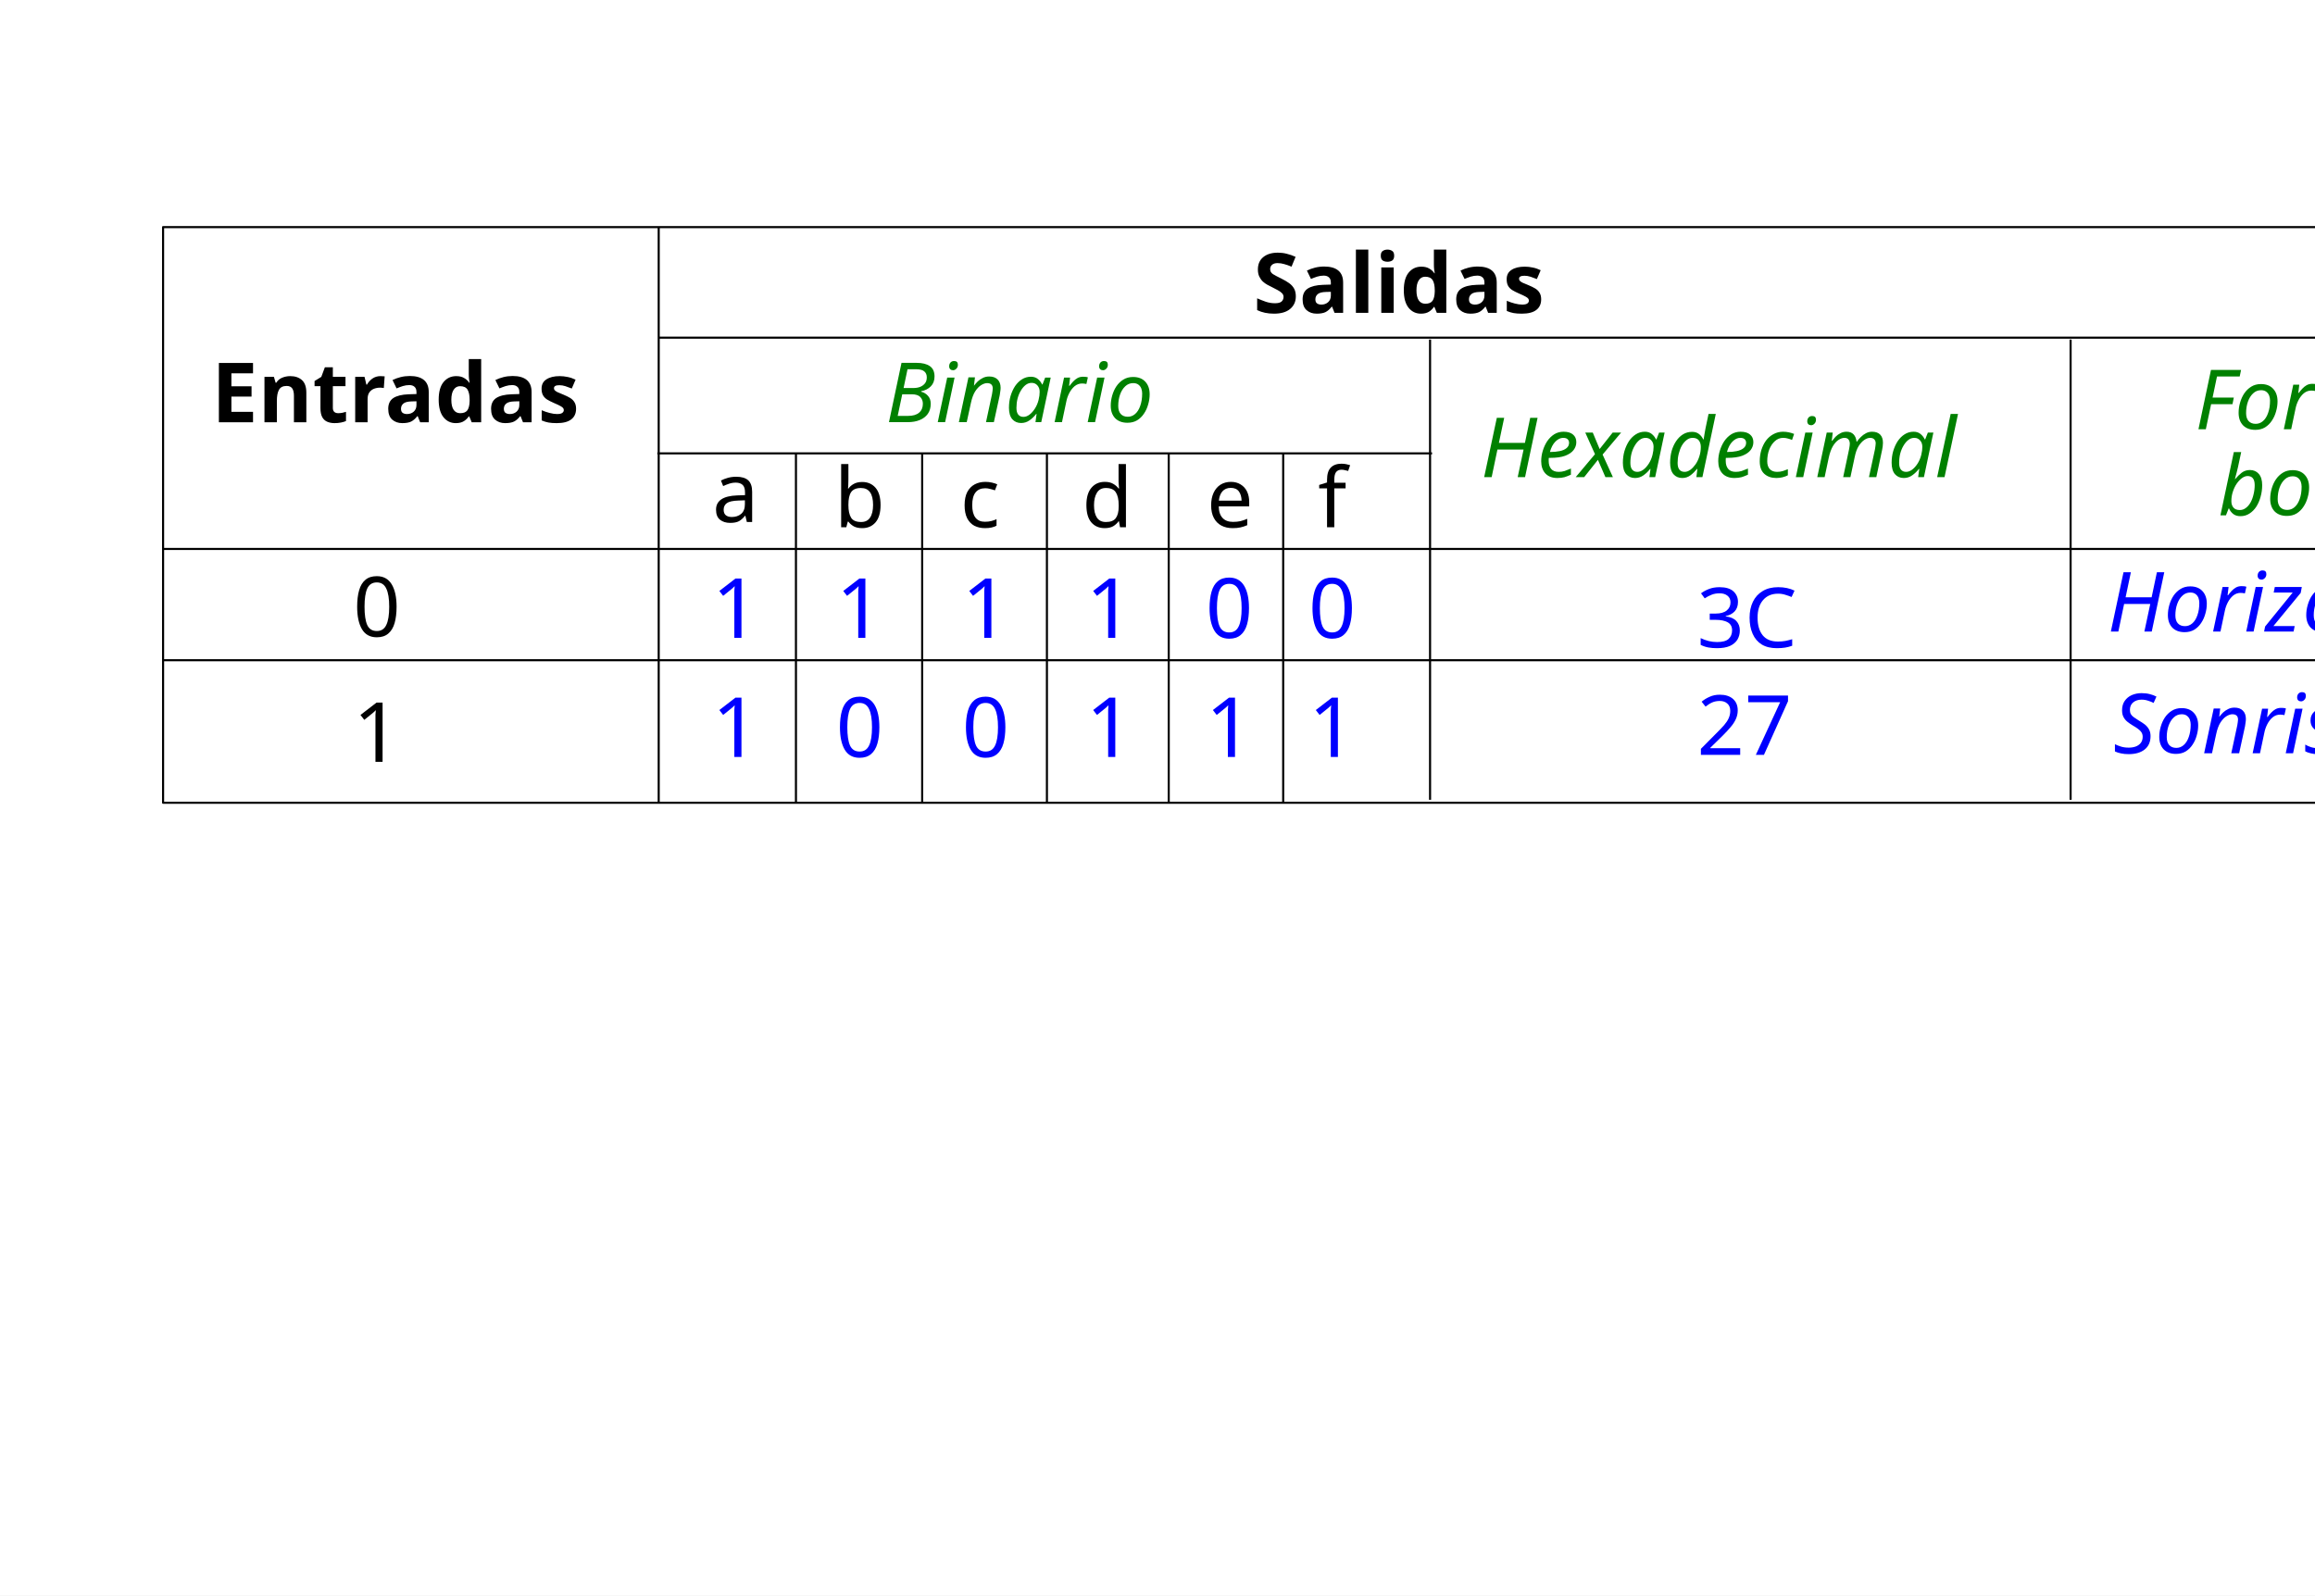
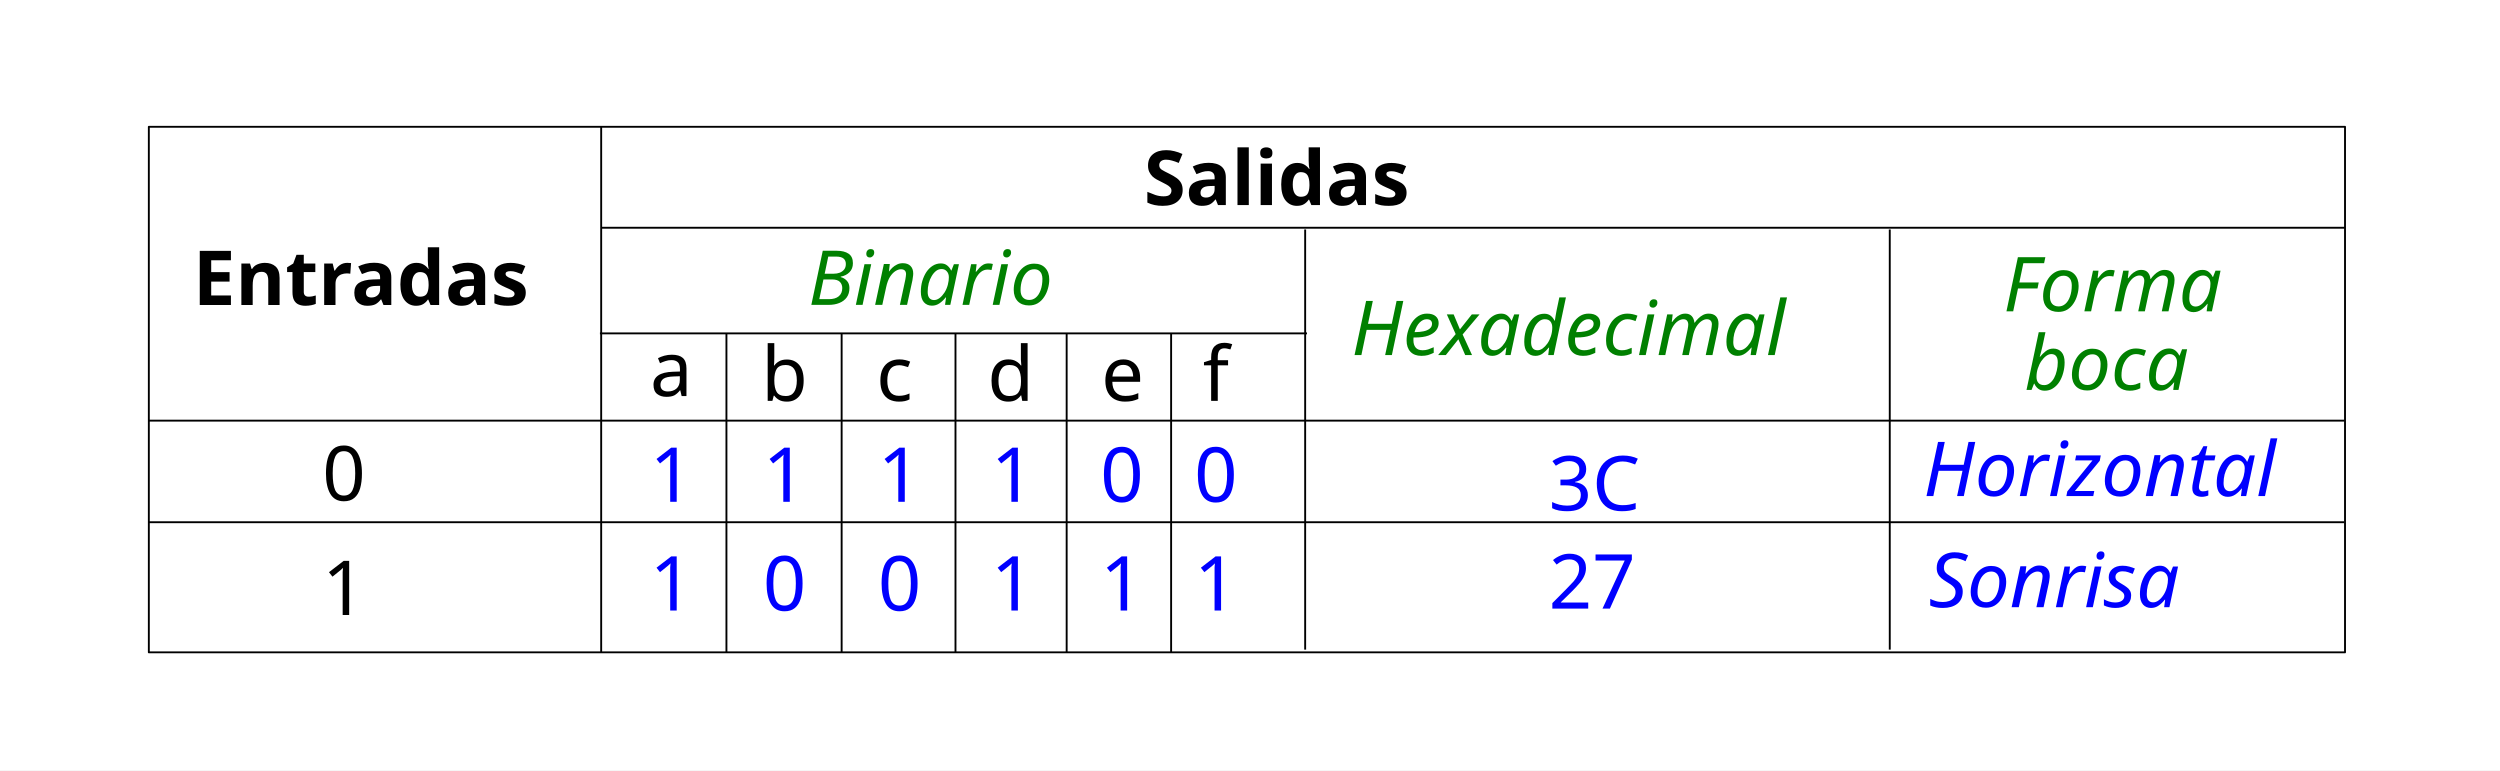
- <svg xmlns="http://www.w3.org/2000/svg" width="294.613mm" height="203.107mm" viewBox="0 0 294.613 203.107" version="1.1" id="svg8">
+ <svg xmlns="http://www.w3.org/2000/svg" width="348.602mm" height="107.424mm" viewBox="0 0 348.602 107.424" version="1.1" id="svg8">
  <defs id="defs2">
    <marker orient="auto" refY="0" refX="0" id="Arrow2Send" style="overflow:visible">
      <path id="path967" style="fill:#0000ff;fill-opacity:1;fill-rule:evenodd;stroke:#0000ff;stroke-width:0.625;stroke-linejoin:round;stroke-opacity:1" d="M 8.719,4.034 -2.207,0.016 8.719,-4.002 c -1.745,2.372 -1.735,5.617 -6e-7,8.035 z" transform="matrix(-0.3,0,0,-0.3,0.69,0)" />
    </marker>
    <marker orient="auto" refY="0" refX="0" id="Arrow2Mend" style="overflow:visible">
      <path id="path961" style="fill:#000000;fill-opacity:1;fill-rule:evenodd;stroke:#000000;stroke-width:0.625;stroke-linejoin:round;stroke-opacity:1" d="M 8.719,4.034 -2.207,0.016 8.719,-4.002 c -1.745,2.372 -1.735,5.617 -6e-7,8.035 z" transform="scale(-0.6)" />
    </marker>
    <marker orient="auto" refY="0" refX="0" id="Arrow2Send-7" style="overflow:visible">
      <path id="path967-9" style="fill:#0000ff;fill-opacity:1;fill-rule:evenodd;stroke:#0000ff;stroke-width:0.625;stroke-linejoin:round;stroke-opacity:1" d="M 8.719,4.034 -2.207,0.016 8.719,-4.002 c -1.745,2.372 -1.735,5.617 -6e-7,8.035 z" transform="matrix(-0.3,0,0,-0.3,0.69,0)" />
    </marker>
  </defs>
-   <g id="layer2" transform="translate(89.44199,60.91761)">
-     <rect style="fill:#ffffff;fill-opacity:1;stroke:none;stroke-width:1;stroke-linejoin:round;stroke-miterlimit:4;stroke-dasharray:none;stroke-opacity:1" id="rect1009" width="294.613" height="203.107" x="-89.442" y="-60.918" />
+   <g id="layer2" transform="translate(89.44199,49.69229)">
+     <rect style="fill:#ffffff;fill-opacity:1;stroke:none;stroke-width:1;stroke-linejoin:round;stroke-miterlimit:4;stroke-dasharray:none;stroke-opacity:1" id="rect1009" width="348.602" height="107.424" x="-89.442" y="-49.692" />
  </g>
-   <g id="layer1" transform="translate(89.44199,60.91761)">
+   <g id="layer1" transform="translate(89.44199,49.69229)">
    <rect style="fill:#ffffff;fill-opacity:1;stroke:#000000;stroke-width:0.265;stroke-linejoin:round;stroke-miterlimit:4;stroke-dasharray:none;stroke-opacity:1" id="rect1329" width="306.237" height="73.278" x="-68.688" y="-32.009" />
    <text xml:space="preserve" style="font-style:normal;font-weight:normal;font-size:10.583px;line-height:1.25;font-family:sans-serif;letter-spacing:0px;word-spacing:0px;fill:#000000;fill-opacity:1;stroke:none;stroke-width:0.265" x="-62.541" y="-7.164" id="text884">
-       <tspan id="tspan882" x="-62.541" y="-7.164" style="stroke-width:0.265;-inkscape-font-specification:'sans-serif Bold';font-family:sans-serif;font-weight:bold;font-style:normal;font-stretch:normal;font-variant:normal">Entradas</tspan>
+       <tspan id="tspan882" x="-62.541" y="-7.164" style="font-style:normal;font-variant:normal;font-weight:bold;font-stretch:normal;font-family:sans-serif;-inkscape-font-specification:'sans-serif Bold';stroke-width:0.265">Entradas</tspan>
    </text>
    <text xml:space="preserve" style="font-style:normal;font-weight:normal;font-size:10.583px;line-height:1.25;font-family:sans-serif;letter-spacing:0px;word-spacing:0px;fill:#000000;fill-opacity:1;stroke:none;stroke-width:0.265" x="-44.504" y="20.099" id="text871-36">
      <tspan id="tspan869-7" x="-44.504" y="20.099" style="stroke-width:0.265">0</tspan>
    </text>
    <text xml:space="preserve" style="font-style:normal;font-weight:normal;font-size:10.583px;line-height:1.25;font-family:sans-serif;letter-spacing:0px;word-spacing:0px;fill:#000000;fill-opacity:1;stroke:none;stroke-width:0.265" x="-44.504" y="36.062" id="text871-36-5">
      <tspan id="tspan869-7-3" x="-44.504" y="36.062" style="stroke-width:0.265">1</tspan>
    </text>
    <text xml:space="preserve" style="font-style:normal;font-weight:normal;font-size:10.583px;line-height:1.25;font-family:sans-serif;letter-spacing:0px;word-spacing:0px;fill:#000000;fill-opacity:1;stroke:none;stroke-width:0.265" x="70.063" y="-21.097" id="text884-5">
      <tspan id="tspan882-6" x="70.063" y="-21.097" style="font-style:normal;font-variant:normal;font-weight:bold;font-stretch:normal;font-family:sans-serif;-inkscape-font-specification:'sans-serif Bold';stroke-width:0.265">Salidas</tspan>
    </text>
    <text xml:space="preserve" style="font-style:normal;font-weight:normal;font-size:10.583px;line-height:1.25;font-family:sans-serif;letter-spacing:0px;word-spacing:0px;fill:#000000;fill-opacity:1;stroke:none;stroke-width:0.265" x="23.252" y="-7.18" id="text884-5-2">
-       <tspan id="tspan882-6-9" x="23.252" y="-7.18" style="font-style:italic;font-variant:normal;font-weight:normal;font-stretch:normal;font-family:sans-serif;-inkscape-font-specification:'sans-serif Italic';stroke-width:0.265;fill:#008000">Binario</tspan>
+       <tspan id="tspan882-6-9" x="23.252" y="-7.18" style="font-style:italic;font-variant:normal;font-weight:normal;font-stretch:normal;font-family:sans-serif;-inkscape-font-specification:'sans-serif Italic';fill:#008000;stroke-width:0.265">Binario</tspan>
    </text>
    <text xml:space="preserve" style="font-style:normal;font-weight:normal;font-size:10.583px;line-height:1.25;font-family:sans-serif;letter-spacing:0px;word-spacing:0px;fill:#000000;fill-opacity:1;stroke:none;stroke-width:0.265" x="99" y="-0.177" id="text884-5-2-1">
-       <tspan id="tspan882-6-9-2" x="99" y="-0.177" style="font-style:italic;font-variant:normal;font-weight:normal;font-stretch:normal;font-family:sans-serif;-inkscape-font-specification:'sans-serif Italic';stroke-width:0.265;fill:#008000">Hexadecimal</tspan>
+       <tspan id="tspan882-6-9-2" x="99" y="-0.177" style="font-style:italic;font-variant:normal;font-weight:normal;font-stretch:normal;font-family:sans-serif;-inkscape-font-specification:'sans-serif Italic';fill:#008000;stroke-width:0.265">Hexadecimal</tspan>
    </text>
    <text xml:space="preserve" style="font-style:normal;font-weight:normal;font-size:10.583px;line-height:1.25;font-family:sans-serif;letter-spacing:0px;word-spacing:0px;fill:#000000;fill-opacity:1;stroke:none;stroke-width:0.265" x="1.199" y="5.537" id="text871-360">
      <tspan id="tspan869-62" x="1.199" y="5.537" style="stroke-width:0.265">a</tspan>
    </text>
    <text xml:space="preserve" style="font-style:normal;font-weight:normal;font-size:10.583px;line-height:1.25;font-family:sans-serif;letter-spacing:0px;word-spacing:0px;fill:#000000;fill-opacity:1;stroke:none;stroke-width:0.265" x="16.7" y="6.205" id="text871-3-6">
      <tspan id="tspan869-6-1" x="16.7" y="6.205" style="stroke-width:0.265">b</tspan>
    </text>
    <text xml:space="preserve" style="font-style:normal;font-weight:normal;font-size:10.583px;line-height:1.25;font-family:sans-serif;letter-spacing:0px;word-spacing:0px;fill:#000000;fill-opacity:1;stroke:none;stroke-width:0.265" x="32.737" y="6.205" id="text871-3-7-8">
      <tspan id="tspan869-6-5-7" x="32.737" y="6.205" style="stroke-width:0.265">c</tspan>
    </text>
    <text xml:space="preserve" style="font-style:normal;font-weight:normal;font-size:10.583px;line-height:1.25;font-family:sans-serif;letter-spacing:0px;word-spacing:0px;fill:#000000;fill-opacity:1;stroke:none;stroke-width:0.265" x="48.238" y="6.205" id="text871-3-7-3-9">
      <tspan id="tspan869-6-5-5-20" x="48.238" y="6.205" style="stroke-width:0.265">d</tspan>
    </text>
    <text xml:space="preserve" style="font-style:normal;font-weight:normal;font-size:10.583px;line-height:1.25;font-family:sans-serif;letter-spacing:0px;word-spacing:0px;fill:#000000;fill-opacity:1;stroke:none;stroke-width:0.265" x="64.113" y="6.205" id="text871-3-7-3-9-7">
      <tspan id="tspan869-6-5-5-20-5" x="64.113" y="6.205" style="stroke-width:0.265">e</tspan>
    </text>
    <text xml:space="preserve" style="font-style:normal;font-weight:normal;font-size:10.583px;line-height:1.25;font-family:sans-serif;letter-spacing:0px;word-spacing:0px;fill:#000000;fill-opacity:1;stroke:none;stroke-width:0.265" x="78.287" y="6.205" id="text871-3-7-3-9-7-9">
      <tspan id="tspan869-6-5-5-20-5-2" x="78.287" y="6.205" style="stroke-width:0.265">f</tspan>
    </text>
    <text xml:space="preserve" style="font-style:normal;font-weight:normal;font-size:10.583px;line-height:1.25;font-family:sans-serif;letter-spacing:0px;word-spacing:0px;fill:#0000ff;fill-opacity:1;stroke:none;stroke-width:0.265" x="1.169" y="20.278" id="text871-36-5-2">
      <tspan id="tspan869-7-3-8" x="1.169" y="20.278" style="fill:#0000ff;stroke-width:0.265">1</tspan>
    </text>
    <text xml:space="preserve" style="font-style:normal;font-weight:normal;font-size:10.583px;line-height:1.25;font-family:sans-serif;letter-spacing:0px;word-spacing:0px;fill:#0000ff;fill-opacity:1;stroke:none;stroke-width:0.265" x="16.938" y="20.278" id="text871-36-5-2-9">
      <tspan id="tspan869-7-3-8-7" x="16.938" y="20.278" style="fill:#0000ff;stroke-width:0.265">1</tspan>
    </text>
    <text xml:space="preserve" style="font-style:normal;font-weight:normal;font-size:10.583px;line-height:1.25;font-family:sans-serif;letter-spacing:0px;word-spacing:0px;fill:#0000ff;fill-opacity:1;stroke:none;stroke-width:0.265" x="32.974" y="20.278" id="text871-36-5-2-9-3">
      <tspan id="tspan869-7-3-8-7-6" x="32.974" y="20.278" style="fill:#0000ff;stroke-width:0.265">1</tspan>
    </text>
    <text xml:space="preserve" style="font-style:normal;font-weight:normal;font-size:10.583px;line-height:1.25;font-family:sans-serif;letter-spacing:0px;word-spacing:0px;fill:#0000ff;fill-opacity:1;stroke:none;stroke-width:0.265" x="48.743" y="20.278" id="text871-36-5-2-9-3-1">
      <tspan id="tspan869-7-3-8-7-6-2" x="48.743" y="20.278" style="fill:#0000ff;stroke-width:0.265">1</tspan>
    </text>
    <text xml:space="preserve" style="font-style:normal;font-weight:normal;font-size:10.583px;line-height:1.25;font-family:sans-serif;letter-spacing:0px;word-spacing:0px;fill:#0000ff;fill-opacity:1;stroke:none;stroke-width:0.265" x="63.978" y="20.278" id="text871-36-5-2-9-3-1-9">
      <tspan id="tspan869-7-3-8-7-6-2-3" x="63.978" y="20.278" style="fill:#0000ff;stroke-width:0.265">0</tspan>
    </text>
    <text xml:space="preserve" style="font-style:normal;font-weight:normal;font-size:10.583px;line-height:1.25;font-family:sans-serif;letter-spacing:0px;word-spacing:0px;fill:#0000ff;fill-opacity:1;stroke:none;stroke-width:0.265" x="77.074" y="20.278" id="text871-36-5-2-9-3-1-9-1">
      <tspan id="tspan869-7-3-8-7-6-2-3-9" x="77.074" y="20.278" style="fill:#0000ff;stroke-width:0.265">0</tspan>
    </text>
    <text xml:space="preserve" style="font-style:normal;font-weight:normal;font-size:10.583px;line-height:1.25;font-family:sans-serif;letter-spacing:0px;word-spacing:0px;fill:#000000;fill-opacity:1;stroke:none;stroke-width:0.265" x="126.519" y="21.484" id="text871-36-5-2-9-3-1-9-1-4">
      <tspan id="tspan869-7-3-8-7-6-2-3-9-7" x="126.519" y="21.484" style="fill:#0000ff;stroke-width:0.265">3C</tspan>
    </text>
    <text xml:space="preserve" style="font-style:normal;font-weight:normal;font-size:10.583px;line-height:1.25;font-family:sans-serif;letter-spacing:0px;word-spacing:0px;fill:#0000ff;fill-opacity:1;stroke:none;stroke-width:0.265" x="1.169" y="35.439" id="text871-36-5-2-8">
      <tspan id="tspan869-7-3-8-4" x="1.169" y="35.439" style="fill:#0000ff;stroke-width:0.265">1</tspan>
    </text>
    <text xml:space="preserve" style="font-style:normal;font-weight:normal;font-size:10.583px;line-height:1.25;font-family:sans-serif;letter-spacing:0px;word-spacing:0px;fill:#0000ff;fill-opacity:1;stroke:none;stroke-width:0.265" x="16.938" y="35.439" id="text871-36-5-2-9-5">
      <tspan id="tspan869-7-3-8-7-0" x="16.938" y="35.439" style="fill:#0000ff;stroke-width:0.265">0</tspan>
    </text>
    <text xml:space="preserve" style="font-style:normal;font-weight:normal;font-size:10.583px;line-height:1.25;font-family:sans-serif;letter-spacing:0px;word-spacing:0px;fill:#0000ff;fill-opacity:1;stroke:none;stroke-width:0.265" x="32.974" y="35.439" id="text871-36-5-2-9-3-3">
      <tspan id="tspan869-7-3-8-7-6-6" x="32.974" y="35.439" style="fill:#0000ff;stroke-width:0.265">0</tspan>
    </text>
    <text xml:space="preserve" style="font-style:normal;font-weight:normal;font-size:10.583px;line-height:1.25;font-family:sans-serif;letter-spacing:0px;word-spacing:0px;fill:#0000ff;fill-opacity:1;stroke:none;stroke-width:0.265" x="48.743" y="35.439" id="text871-36-5-2-9-3-1-1">
      <tspan id="tspan869-7-3-8-7-6-2-0" x="48.743" y="35.439" style="fill:#0000ff;stroke-width:0.265">1</tspan>
    </text>
    <text xml:space="preserve" style="font-style:normal;font-weight:normal;font-size:10.583px;line-height:1.25;font-family:sans-serif;letter-spacing:0px;word-spacing:0px;fill:#0000ff;fill-opacity:1;stroke:none;stroke-width:0.265" x="63.978" y="35.439" id="text871-36-5-2-9-3-1-9-6">
      <tspan id="tspan869-7-3-8-7-6-2-3-3" x="63.978" y="35.439" style="fill:#0000ff;stroke-width:0.265">1</tspan>
    </text>
    <text xml:space="preserve" style="font-style:normal;font-weight:normal;font-size:10.583px;line-height:1.25;font-family:sans-serif;letter-spacing:0px;word-spacing:0px;fill:#0000ff;fill-opacity:1;stroke:none;stroke-width:0.265" x="77.074" y="35.439" id="text871-36-5-2-9-3-1-9-1-2">
      <tspan id="tspan869-7-3-8-7-6-2-3-9-0" x="77.074" y="35.439" style="fill:#0000ff;stroke-width:0.265">1</tspan>
    </text>
    <text xml:space="preserve" style="font-style:normal;font-weight:normal;font-size:10.583px;line-height:1.25;font-family:sans-serif;letter-spacing:0px;word-spacing:0px;fill:#000000;fill-opacity:1;stroke:none;stroke-width:0.265" x="126.519" y="35.172" id="text871-36-5-2-9-3-1-9-1-4-6">
      <tspan id="tspan869-7-3-8-7-6-2-3-9-7-1" x="126.519" y="35.172" style="fill:#0000ff;stroke-width:0.265">27</tspan>
    </text>
    <path style="fill:none;stroke:#000000;stroke-width:0.265px;stroke-linecap:butt;stroke-linejoin:miter;stroke-opacity:1" d="M -68.688,23.127 H 237.437" id="path1331" />
    <path style="fill:none;stroke:#000000;stroke-width:0.265px;stroke-linecap:butt;stroke-linejoin:miter;stroke-opacity:1" d="M -68.688,8.962 H 237.507" id="path1331-5" />
    <path style="fill:none;stroke:#000000;stroke-width:0.265px;stroke-linecap:butt;stroke-linejoin:miter;stroke-opacity:1" d="M -5.613,-32.009 V 41.27" id="path1348" />
    <path style="fill:none;stroke:#000000;stroke-width:0.265px;stroke-linecap:butt;stroke-linejoin:miter;stroke-opacity:1" d="M -5.613,-17.935 H 237.526" id="path1350" />
    <path style="fill:none;stroke:#000000;stroke-width:0.265px;stroke-linecap:butt;stroke-linejoin:miter;stroke-opacity:1" d="M 92.551,-17.695 V 40.892" id="path1352" />
    <path style="fill:none;stroke:#000000;stroke-width:0.265px;stroke-linecap:butt;stroke-linejoin:miter;stroke-opacity:1" d="M -5.787,-3.205 H 92.806" id="path1354" />
    <path style="fill:none;stroke:#000000;stroke-width:0.265px;stroke-linecap:butt;stroke-linejoin:miter;stroke-opacity:1" d="M 11.853,-3.205 V 41.228" id="path1356" />
    <path style="fill:none;stroke:#000000;stroke-width:0.265px;stroke-linecap:butt;stroke-linejoin:miter;stroke-opacity:1" d="M 27.917,-3.205 V 41.228" id="path1356-5" />
    <path style="fill:none;stroke:#000000;stroke-width:0.265px;stroke-linecap:butt;stroke-linejoin:miter;stroke-opacity:1" d="M 43.792,-3.205 V 41.295" id="path1356-5-4" />
    <path style="fill:none;stroke:#000000;stroke-width:0.265px;stroke-linecap:butt;stroke-linejoin:miter;stroke-opacity:1" d="M 59.294,-3.205 V 41.295" id="path1356-5-4-7" />
    <path style="fill:none;stroke:#000000;stroke-width:0.265px;stroke-linecap:butt;stroke-linejoin:miter;stroke-opacity:1" d="M 73.86,-3.205 V 41.295" id="path1356-5-4-7-6" />
    <text xml:space="preserve" style="font-style:normal;font-weight:normal;font-size:10.583px;line-height:1.25;font-family:sans-serif;letter-spacing:0px;word-spacing:0px;fill:#000000;fill-opacity:1;stroke:none;stroke-width:0.265" x="189.901" y="-6.278" id="text884-5-2-1-5">
-       <tspan x="189.901" y="-6.278" style="font-style:italic;font-variant:normal;font-weight:normal;font-stretch:normal;font-family:sans-serif;-inkscape-font-specification:'sans-serif Italic';stroke-width:0.265;fill:#008000" id="tspan1487">Forma </tspan>
+       <tspan x="189.901" y="-6.278" style="font-style:italic;font-variant:normal;font-weight:normal;font-stretch:normal;font-family:sans-serif;-inkscape-font-specification:'sans-serif Italic';fill:#008000;stroke-width:0.265" id="tspan1487">Forma </tspan>
    </text>
    <text xml:space="preserve" style="font-style:normal;font-weight:normal;font-size:10.583px;line-height:1.25;font-family:sans-serif;letter-spacing:0px;word-spacing:0px;fill:#0000ff;fill-opacity:1;stroke:none;stroke-width:0.265" x="178.753" y="19.478" id="text884-5-2-1-5-9">
      <tspan id="tspan882-6-9-2-6-3" x="178.753" y="19.478" style="font-style:italic;font-variant:normal;font-weight:normal;font-stretch:normal;font-family:sans-serif;-inkscape-font-specification:'sans-serif Italic';fill:#0000ff;stroke-width:0.265">Horizontal</tspan>
    </text>
    <text xml:space="preserve" style="font-style:normal;font-weight:normal;font-size:10.583px;line-height:1.25;font-family:sans-serif;letter-spacing:0px;word-spacing:0px;fill:#0000ff;fill-opacity:1;stroke:none;stroke-width:0.265" x="179.509" y="34.975" id="text884-5-2-1-5-9-7">
      <tspan id="tspan882-6-9-2-6-3-4" x="179.509" y="34.975" style="font-style:italic;font-variant:normal;font-weight:normal;font-stretch:normal;font-family:sans-serif;-inkscape-font-specification:'sans-serif Italic';fill:#0000ff;stroke-width:0.265">Sonrisa</tspan>
    </text>
    <path style="fill:none;stroke:#000000;stroke-width:0.265px;stroke-linecap:butt;stroke-linejoin:miter;stroke-opacity:1" d="M 174.068,-17.695 V 40.892" id="path1352-5" />
    <text xml:space="preserve" style="font-style:normal;font-weight:normal;font-size:10.583px;line-height:1.25;font-family:sans-serif;letter-spacing:0px;word-spacing:0px;fill:#000000;fill-opacity:1;stroke:none;stroke-width:0.265" x="192.841" y="4.68" id="text884-5-2-1-5-2">
-       <tspan x="192.841" y="4.68" style="font-style:italic;font-variant:normal;font-weight:normal;font-stretch:normal;font-family:sans-serif;-inkscape-font-specification:'sans-serif Italic';stroke-width:0.265;fill:#008000" id="tspan1487-5">boca</tspan>
+       <tspan x="192.841" y="4.68" style="font-style:italic;font-variant:normal;font-weight:normal;font-stretch:normal;font-family:sans-serif;-inkscape-font-specification:'sans-serif Italic';fill:#008000;stroke-width:0.265" id="tspan1487-5">boca</tspan>
    </text>
  </g>
</svg>
